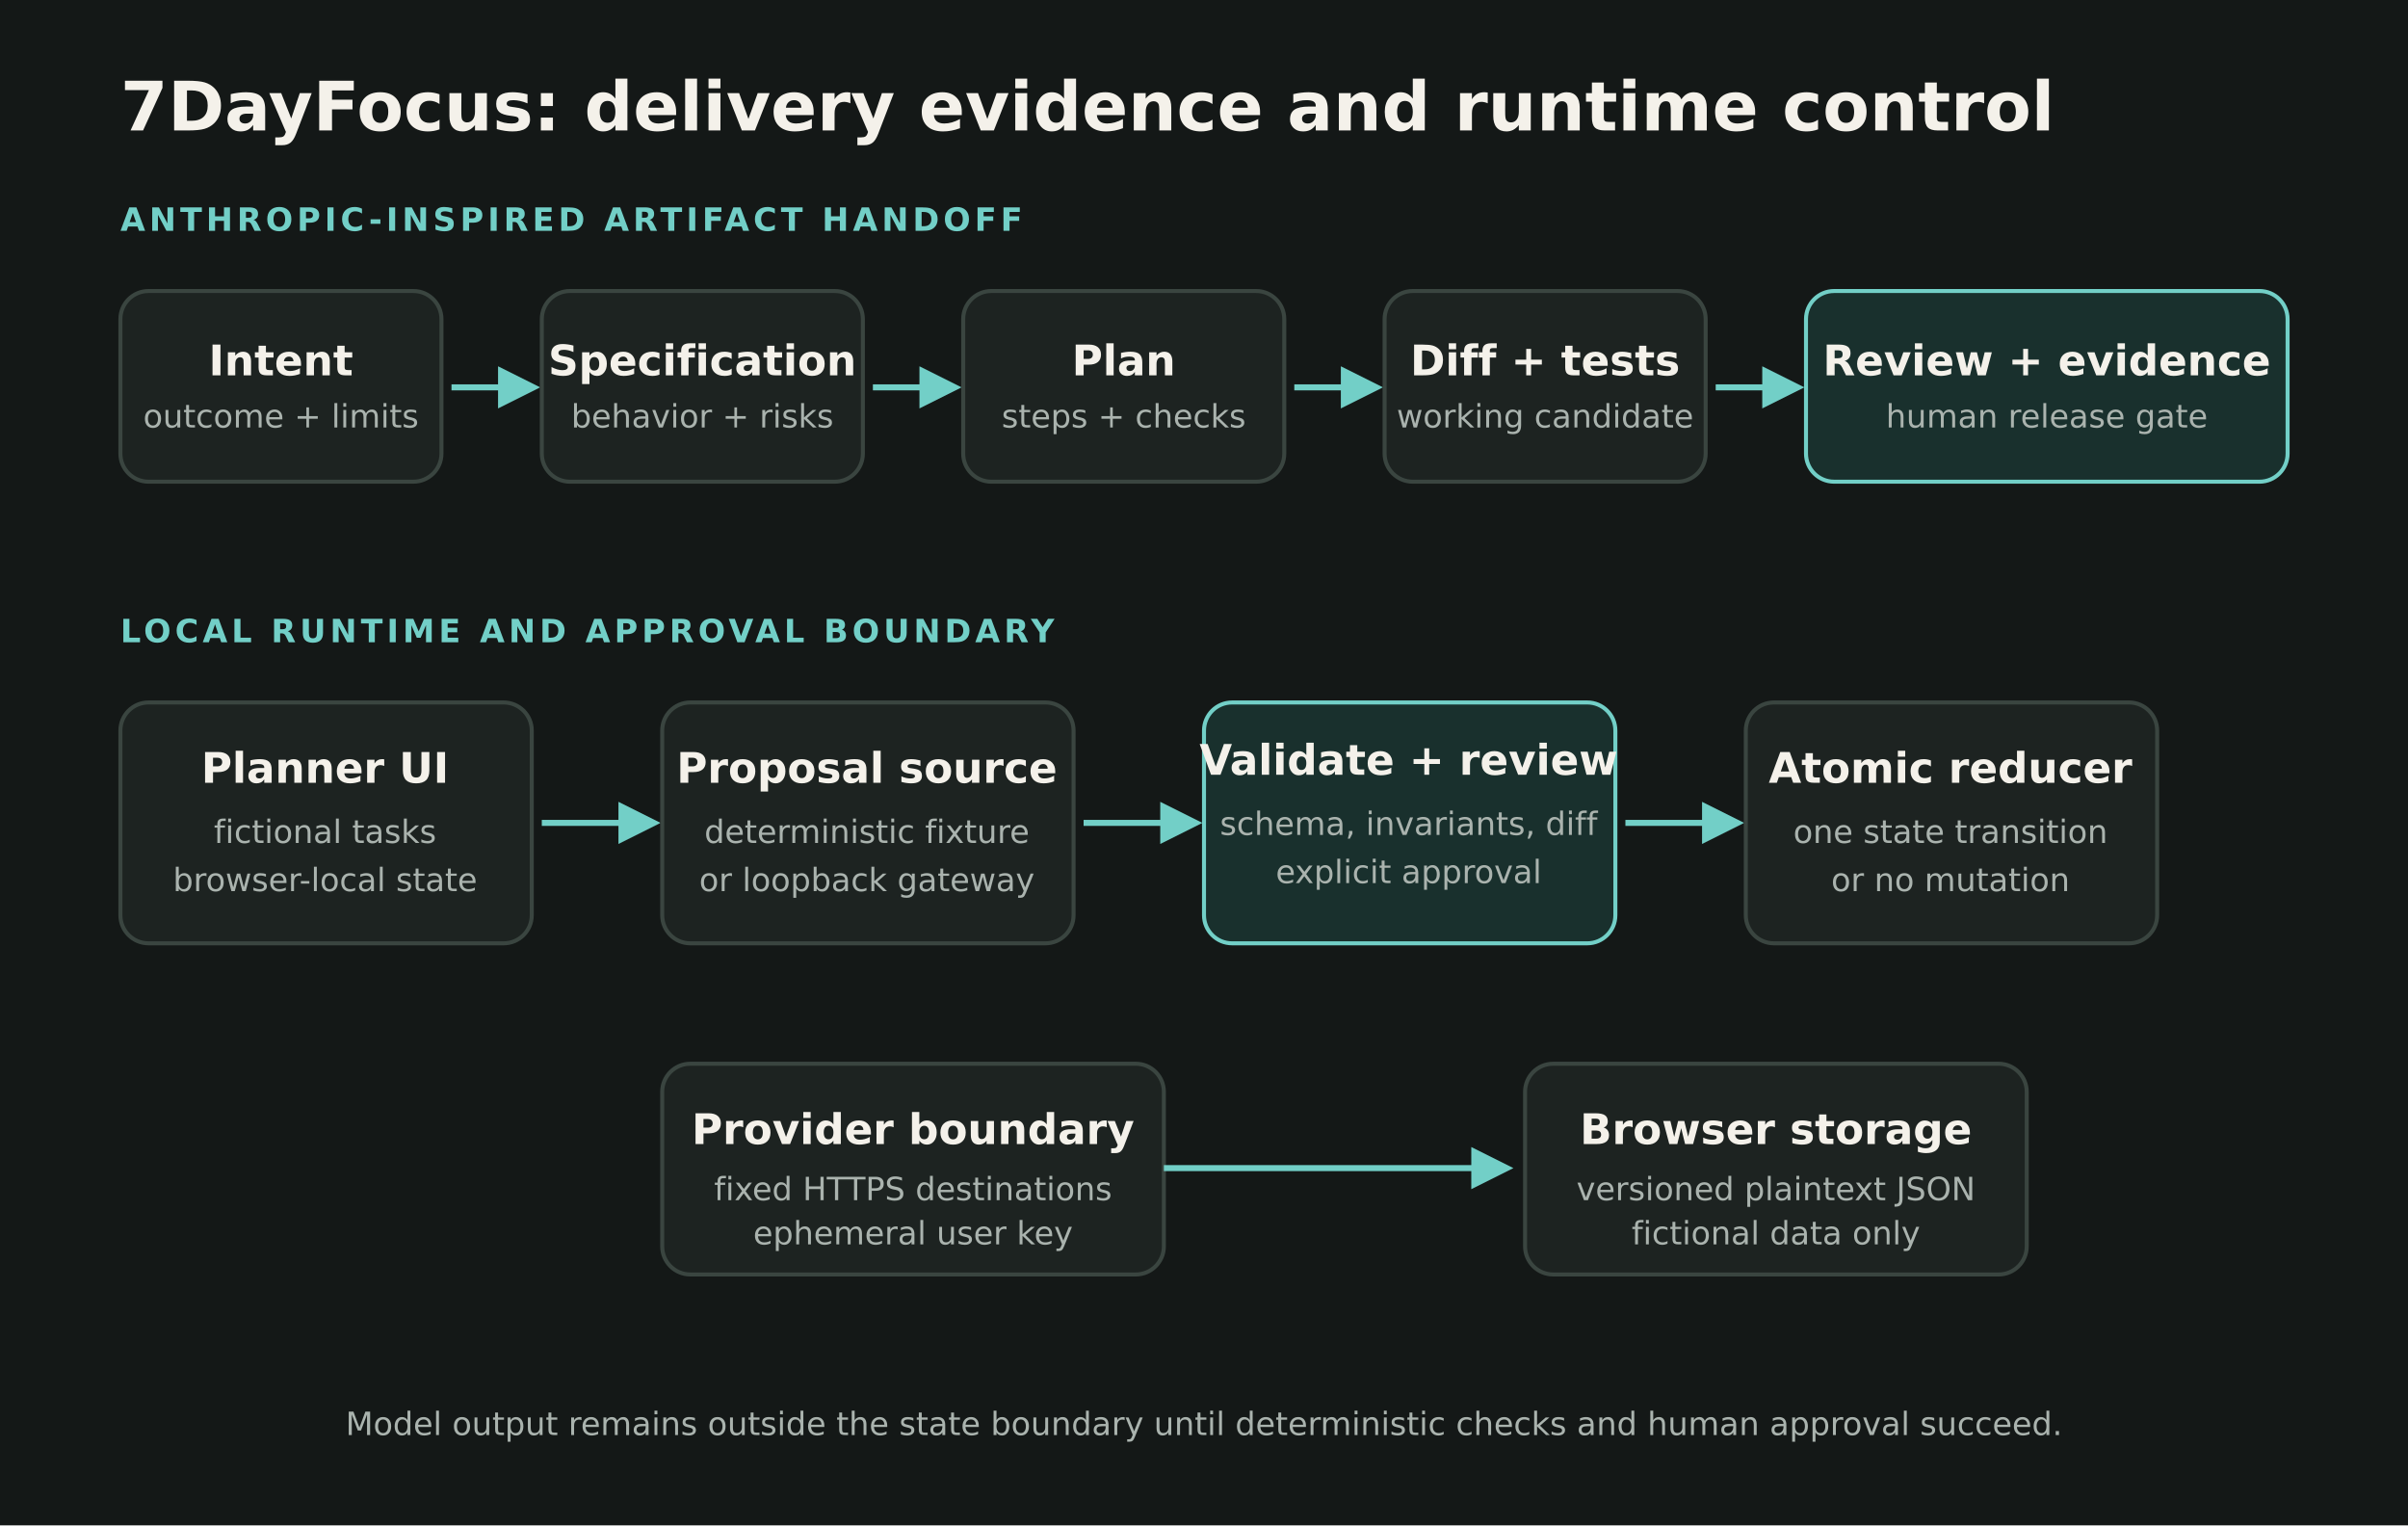
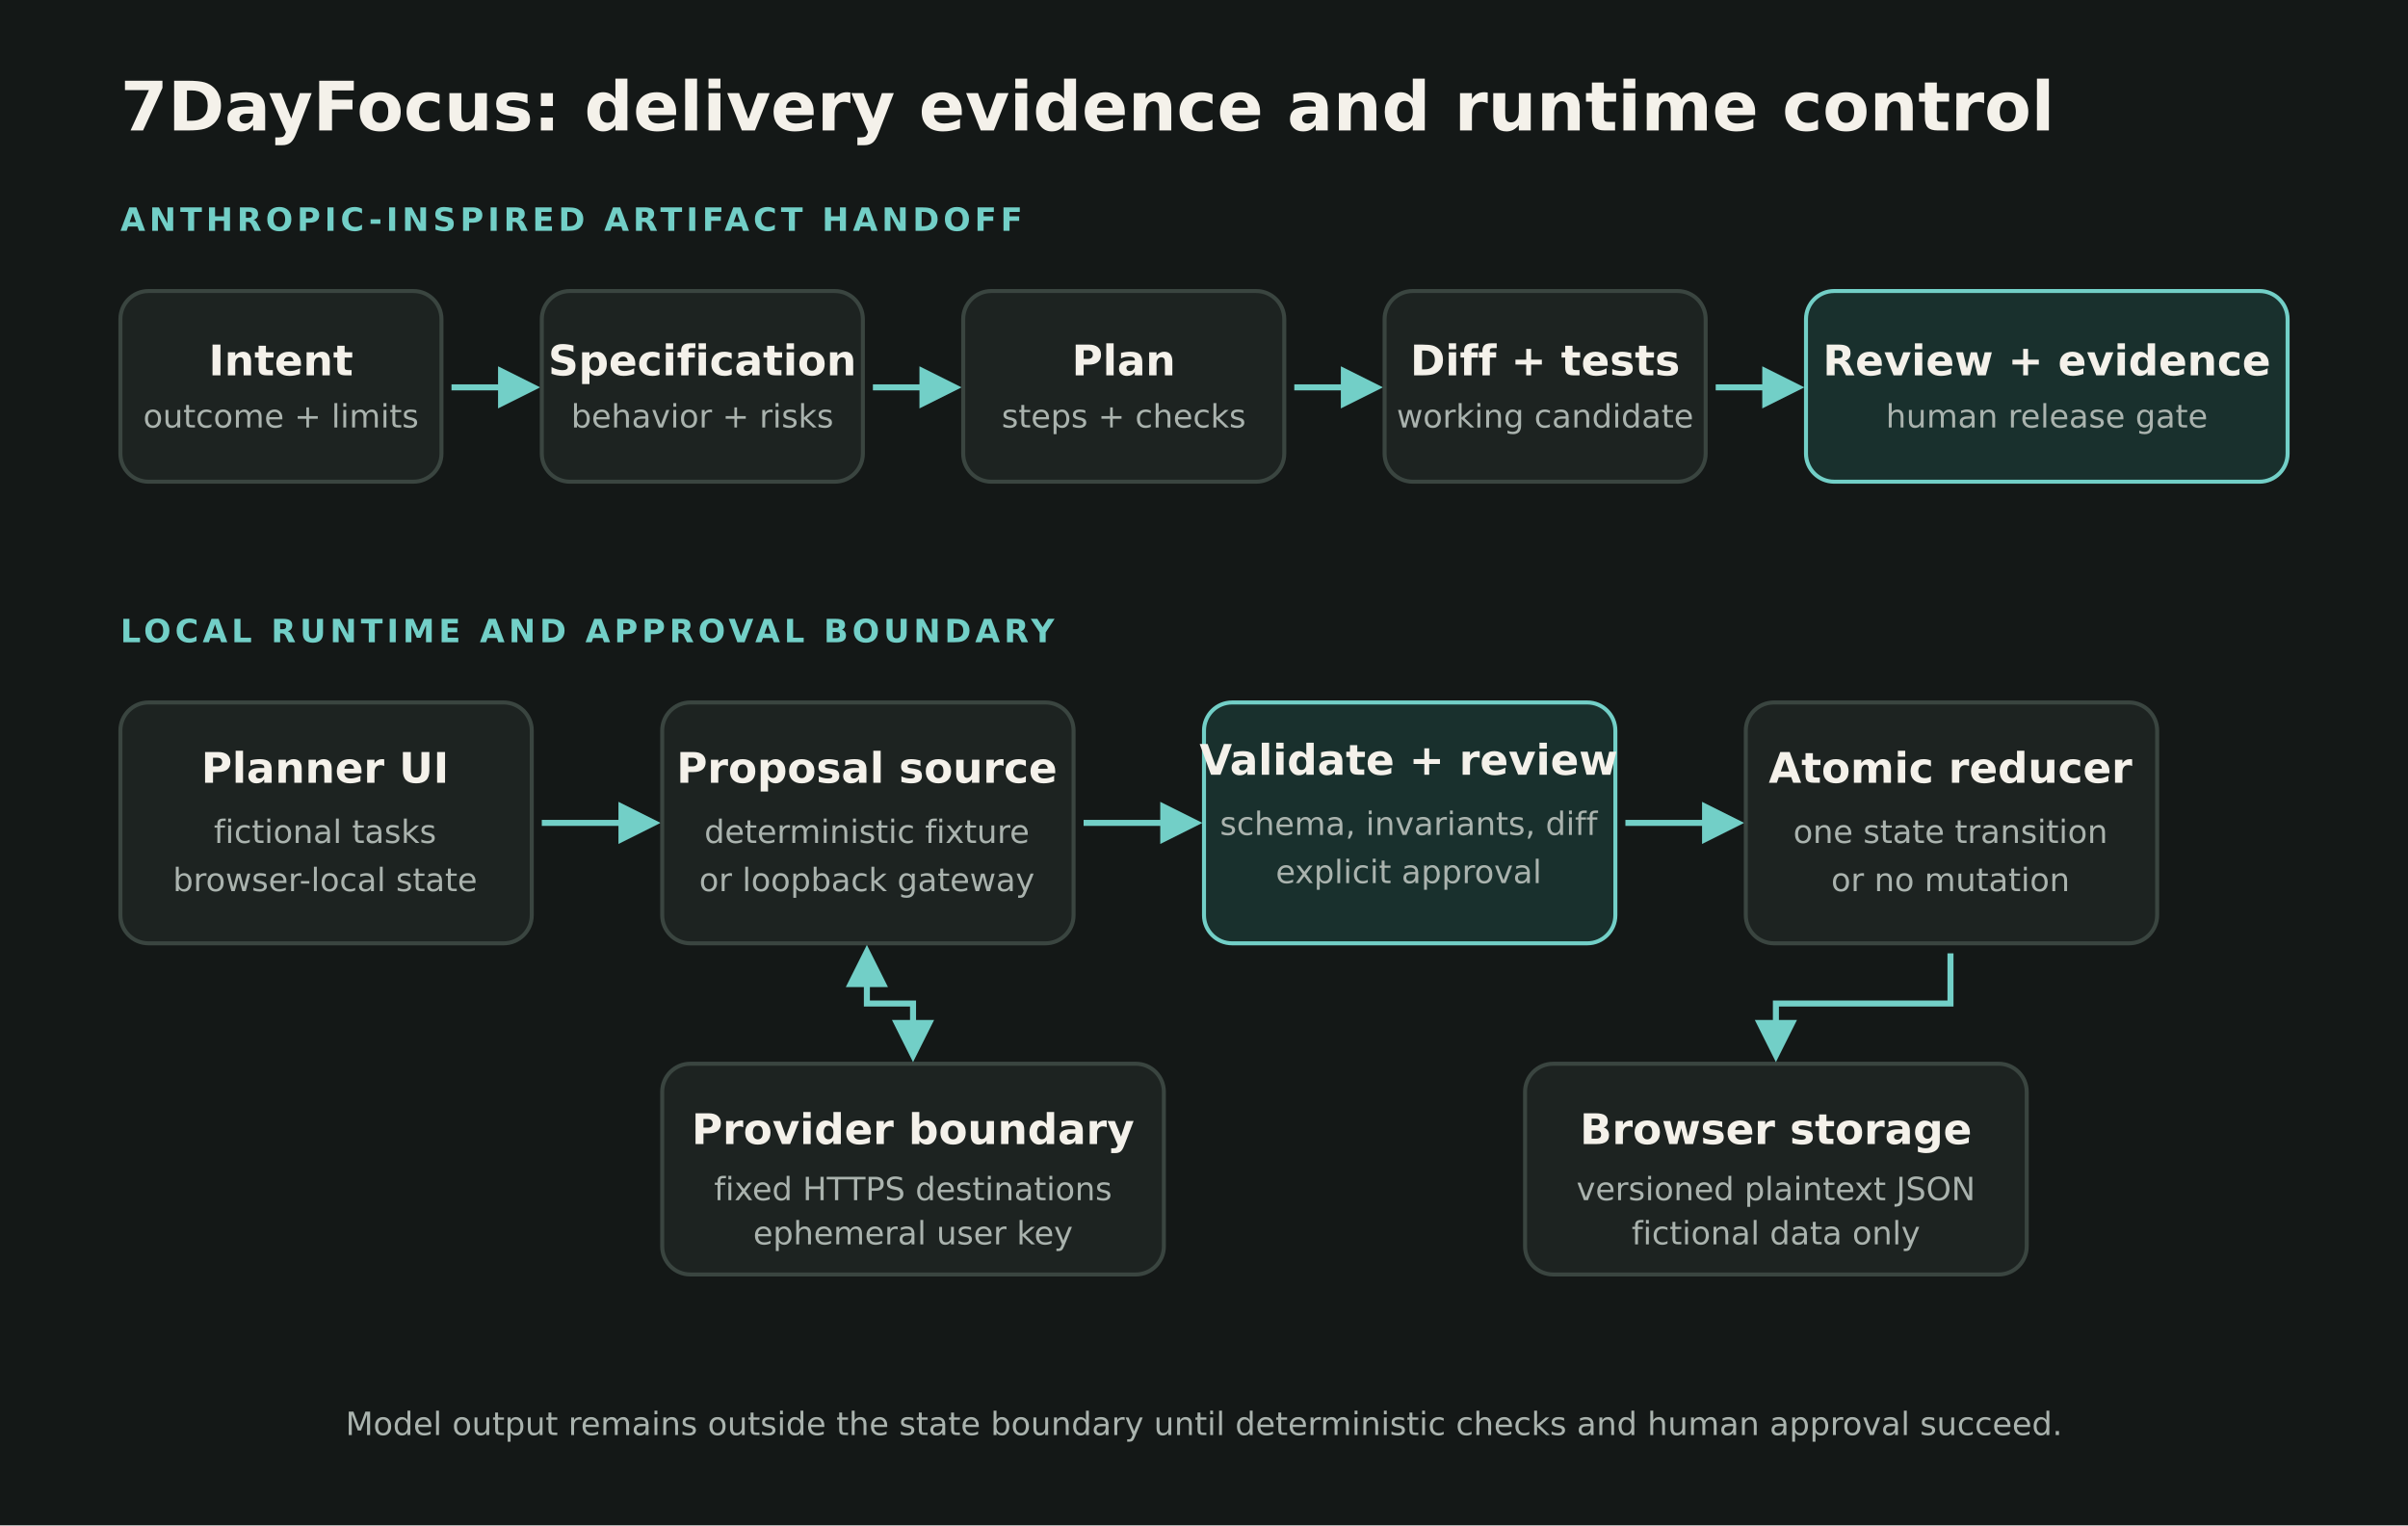
<svg xmlns="http://www.w3.org/2000/svg" width="1200" height="760" viewBox="0 0 1200 760" role="img" aria-labelledby="title desc">
  <defs>
    <marker id="arrow" viewBox="0 0 10 10" refX="8" refY="5" markerWidth="7" markerHeight="7" orient="auto-start-reverse">
      <path d="M 0 0 L 10 5 L 0 10 z" fill="#72cfc7" />
    </marker>
    <style>
-       .bg{fill:#141817}.panel{fill:#1d2321;stroke:#3a4540;stroke-width:2}.accent{fill:#19302d;stroke:#72cfc7;stroke-width:2}.title{fill:#f4f1ea;font:700 34px DejaVu Sans,sans-serif}.label{fill:#f4f1ea;font:700 21px DejaVu Sans,sans-serif}.copy{fill:#aab3ae;font:16px DejaVu Sans,sans-serif}.eyebrow{fill:#72cfc7;font:700 16px DejaVu Sans,sans-serif;letter-spacing:2px}.line{stroke:#72cfc7;stroke-width:3;fill:none;marker-end:url(#arrow)}
+       .bg{fill:#141817}.panel{fill:#1d2321;stroke:#3a4540;stroke-width:2}.accent{fill:#19302d;stroke:#72cfc7;stroke-width:2}.title{fill:#f4f1ea;font:700 34px DejaVu Sans,sans-serif}.label{fill:#f4f1ea;font:700 21px DejaVu Sans,sans-serif}.copy{fill:#aab3ae;font:16px DejaVu Sans,sans-serif}.eyebrow{fill:#72cfc7;font:700 16px DejaVu Sans,sans-serif;letter-spacing:2px}.line{stroke:#72cfc7;stroke-width:3;fill:none;marker-end:url(#arrow)}.bidi{stroke:#72cfc7;stroke-width:3;fill:none;marker-start:url(#arrow);marker-end:url(#arrow)}
    </style>
  </defs>
  <rect class="bg" width="1200" height="760" />
  <text class="title" x="60" y="65">7DayFocus: delivery evidence and runtime control</text>
  <text class="eyebrow" x="60" y="115">ANTHROPIC-INSPIRED ARTIFACT HANDOFF</text>
  <g transform="translate(60 145)">
    <rect class="panel" width="160" height="95" rx="14" />
    <text class="label" x="80" y="42" text-anchor="middle">Intent</text>
    <text class="copy" x="80" y="68" text-anchor="middle">outcome + limits</text>
    <path class="line" d="M165 48 H205" />
    <rect class="panel" x="210" width="160" height="95" rx="14" />
    <text class="label" x="290" y="42" text-anchor="middle">Specification</text>
    <text class="copy" x="290" y="68" text-anchor="middle">behavior + risks</text>
    <path class="line" d="M375 48 H415" />
    <rect class="panel" x="420" width="160" height="95" rx="14" />
    <text class="label" x="500" y="42" text-anchor="middle">Plan</text>
    <text class="copy" x="500" y="68" text-anchor="middle">steps + checks</text>
    <path class="line" d="M585 48 H625" />
    <rect class="panel" x="630" width="160" height="95" rx="14" />
    <text class="label" x="710" y="42" text-anchor="middle">Diff + tests</text>
    <text class="copy" x="710" y="68" text-anchor="middle">working candidate</text>
    <path class="line" d="M795 48 H835" />
    <rect class="accent" x="840" width="240" height="95" rx="14" />
    <text class="label" x="960" y="42" text-anchor="middle">Review + evidence</text>
    <text class="copy" x="960" y="68" text-anchor="middle">human release gate</text>
  </g>
  <text class="eyebrow" x="60" y="320">LOCAL RUNTIME AND APPROVAL BOUNDARY</text>
  <g transform="translate(60 350)">
    <rect class="panel" width="205" height="120" rx="14" />
    <text class="label" x="102" y="40" text-anchor="middle">Planner UI</text>
    <text class="copy" x="102" y="70" text-anchor="middle">fictional tasks</text>
    <text class="copy" x="102" y="94" text-anchor="middle">browser-local state</text>
    <path class="line" d="M210 60 H265" />
    <rect class="panel" x="270" width="205" height="120" rx="14" />
    <text class="label" x="372" y="40" text-anchor="middle">Proposal source</text>
    <text class="copy" x="372" y="70" text-anchor="middle">deterministic fixture</text>
    <text class="copy" x="372" y="94" text-anchor="middle">or loopback gateway</text>
    <path class="line" d="M480 60 H535" />
    <rect class="accent" x="540" width="205" height="120" rx="14" />
    <text class="label" x="642" y="36" text-anchor="middle">Validate + review</text>
    <text class="copy" x="642" y="66" text-anchor="middle">schema, invariants, diff</text>
    <text class="copy" x="642" y="90" text-anchor="middle">explicit approval</text>
    <path class="line" d="M750 60 H805" />
    <rect class="panel" x="810" width="205" height="120" rx="14" />
    <text class="label" x="912" y="40" text-anchor="middle">Atomic reducer</text>
    <text class="copy" x="912" y="70" text-anchor="middle">one state transition</text>
    <text class="copy" x="912" y="94" text-anchor="middle">or no mutation</text>
  </g>
  <g transform="translate(330 530)">
    <rect class="panel" width="250" height="105" rx="14" />
    <text class="label" x="125" y="40" text-anchor="middle">Provider boundary</text>
    <text class="copy" x="125" y="68" text-anchor="middle">fixed HTTPS destinations</text>
    <text class="copy" x="125" y="90" text-anchor="middle">ephemeral user key</text>
    <rect class="panel" x="430" width="250" height="105" rx="14" />
    <text class="label" x="555" y="40" text-anchor="middle">Browser storage</text>
    <text class="copy" x="555" y="68" text-anchor="middle">versioned plaintext JSON</text>
    <text class="copy" x="555" y="90" text-anchor="middle">fictional data only</text>
-     <path class="line" d="M250 52 H420" />
  </g>
+   <path class="bidi" d="M455 525 V500 H432 V475" />
+   <path class="line" d="M972 475 V500 H885 V525" />
  <text class="copy" x="600" y="715" text-anchor="middle">Model output remains outside the state boundary until deterministic checks and human approval succeed.</text>
</svg>
